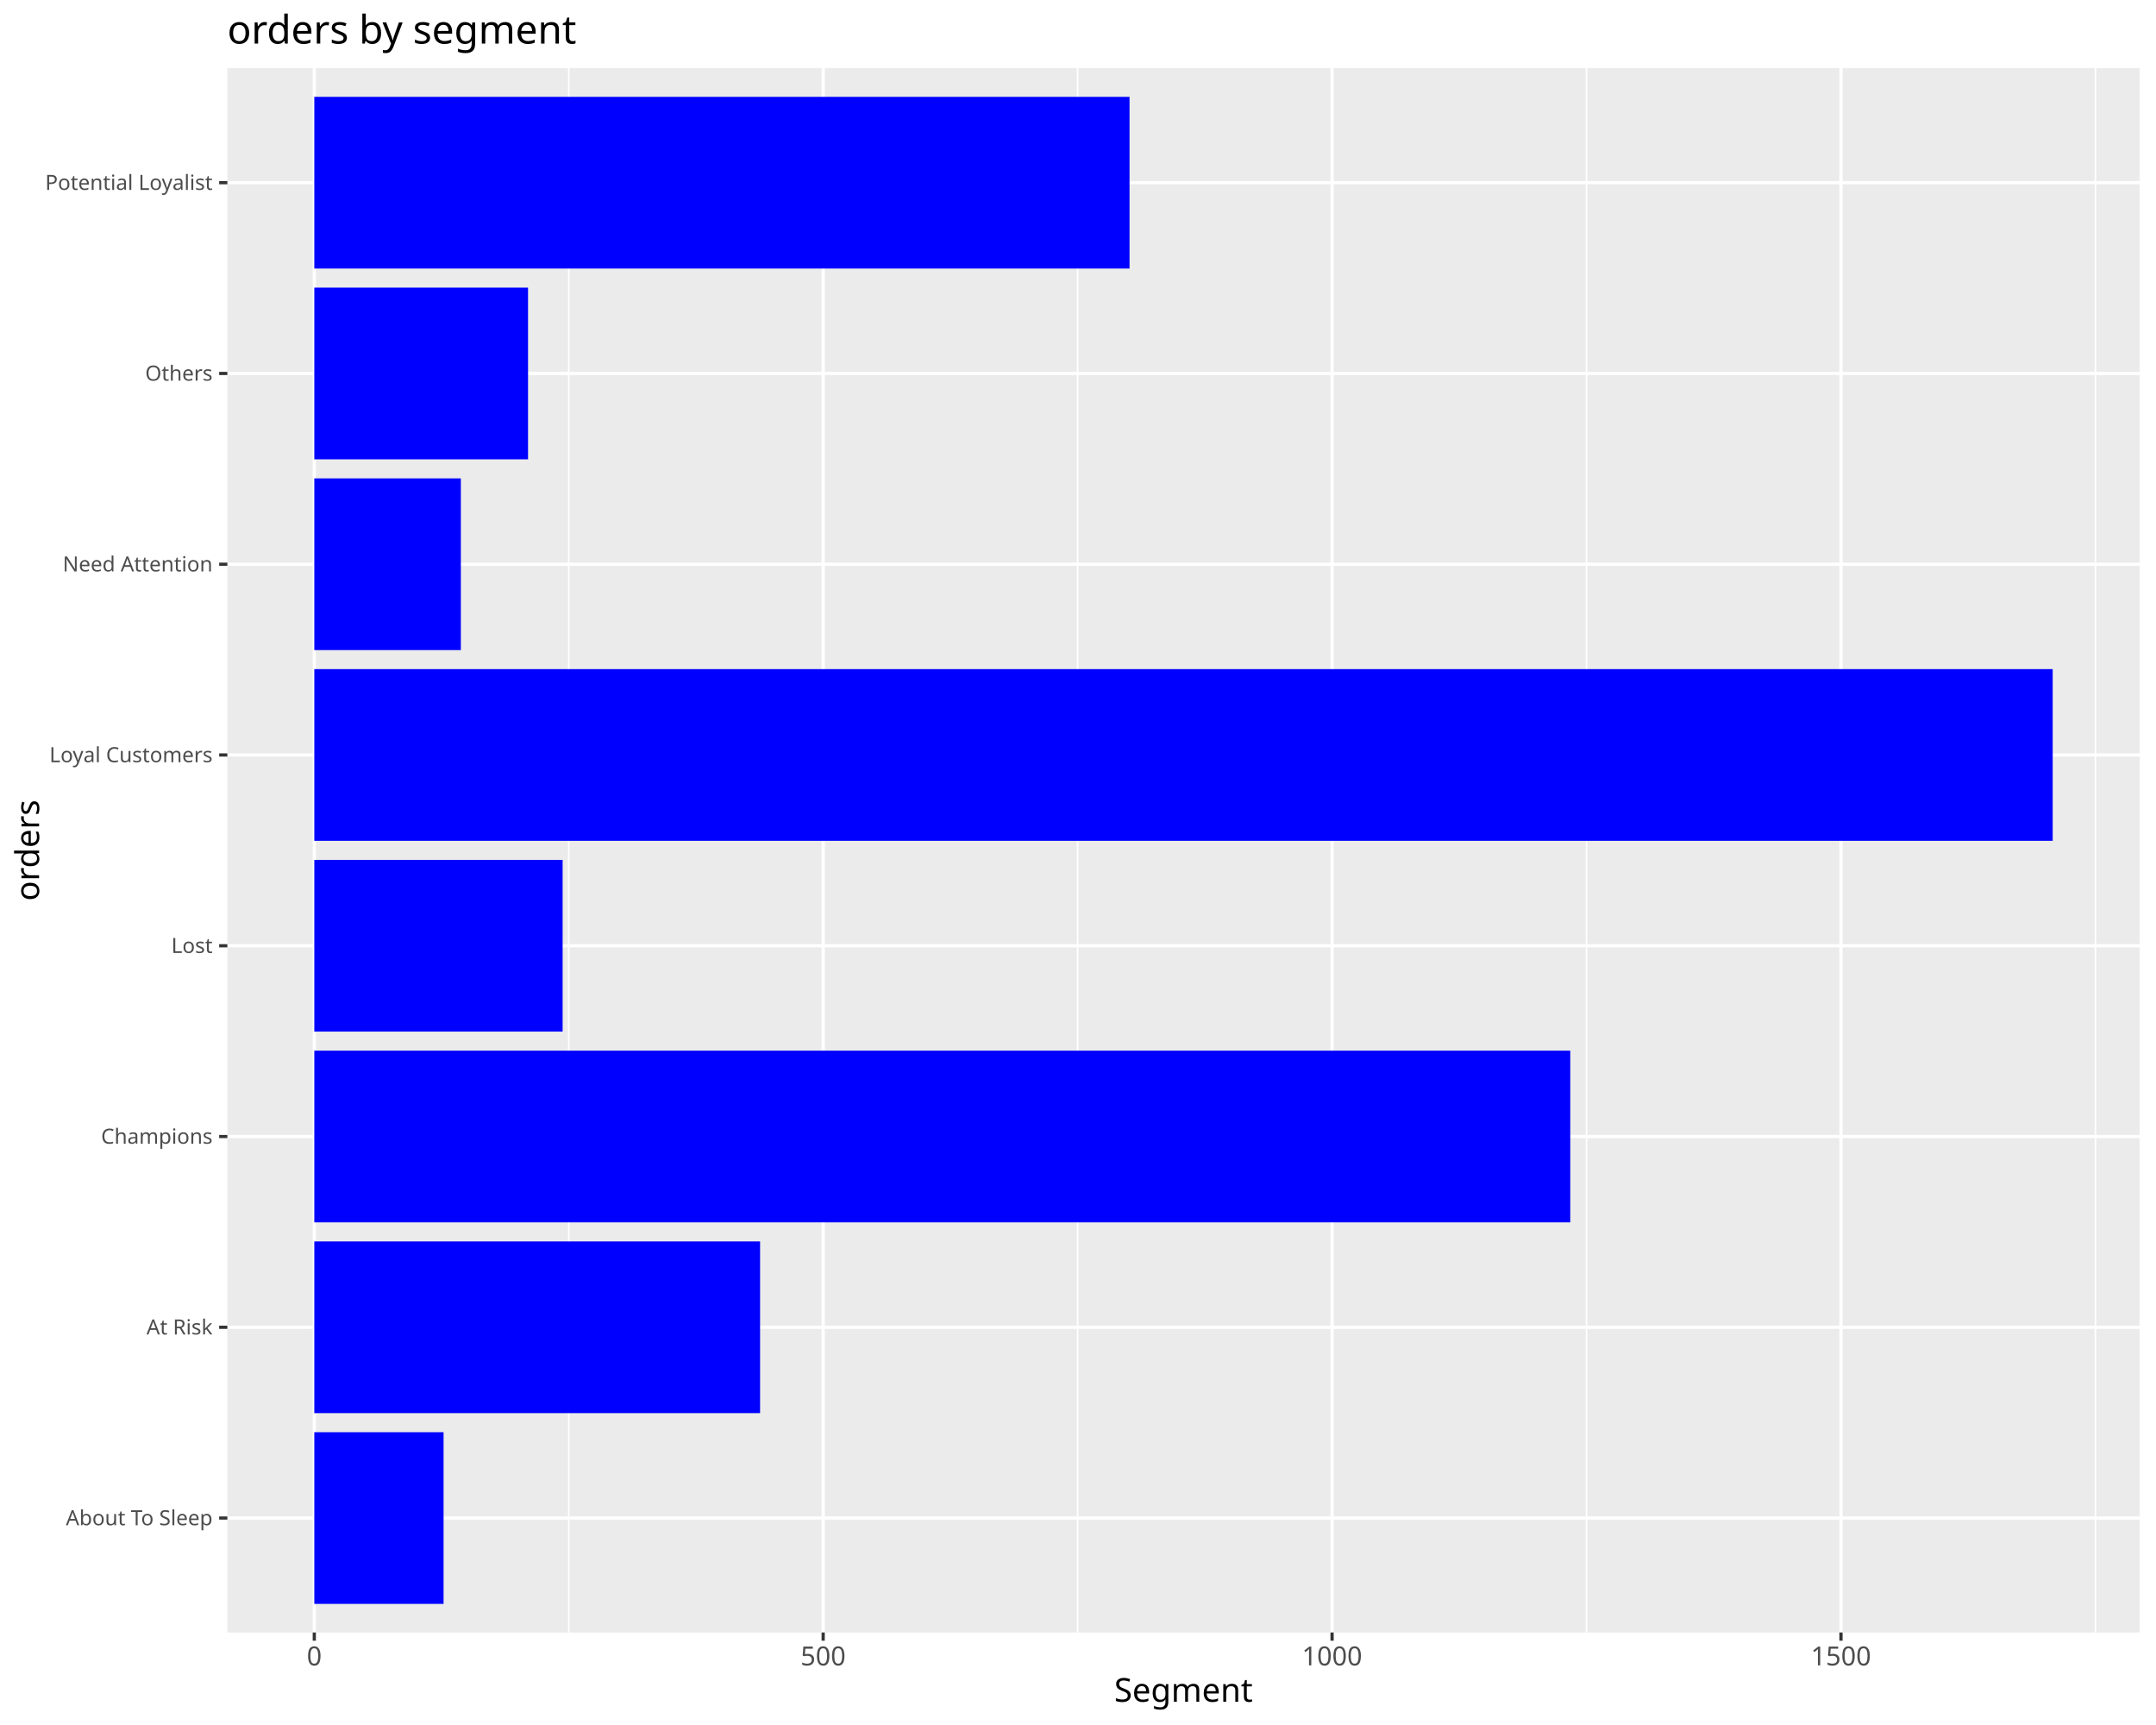
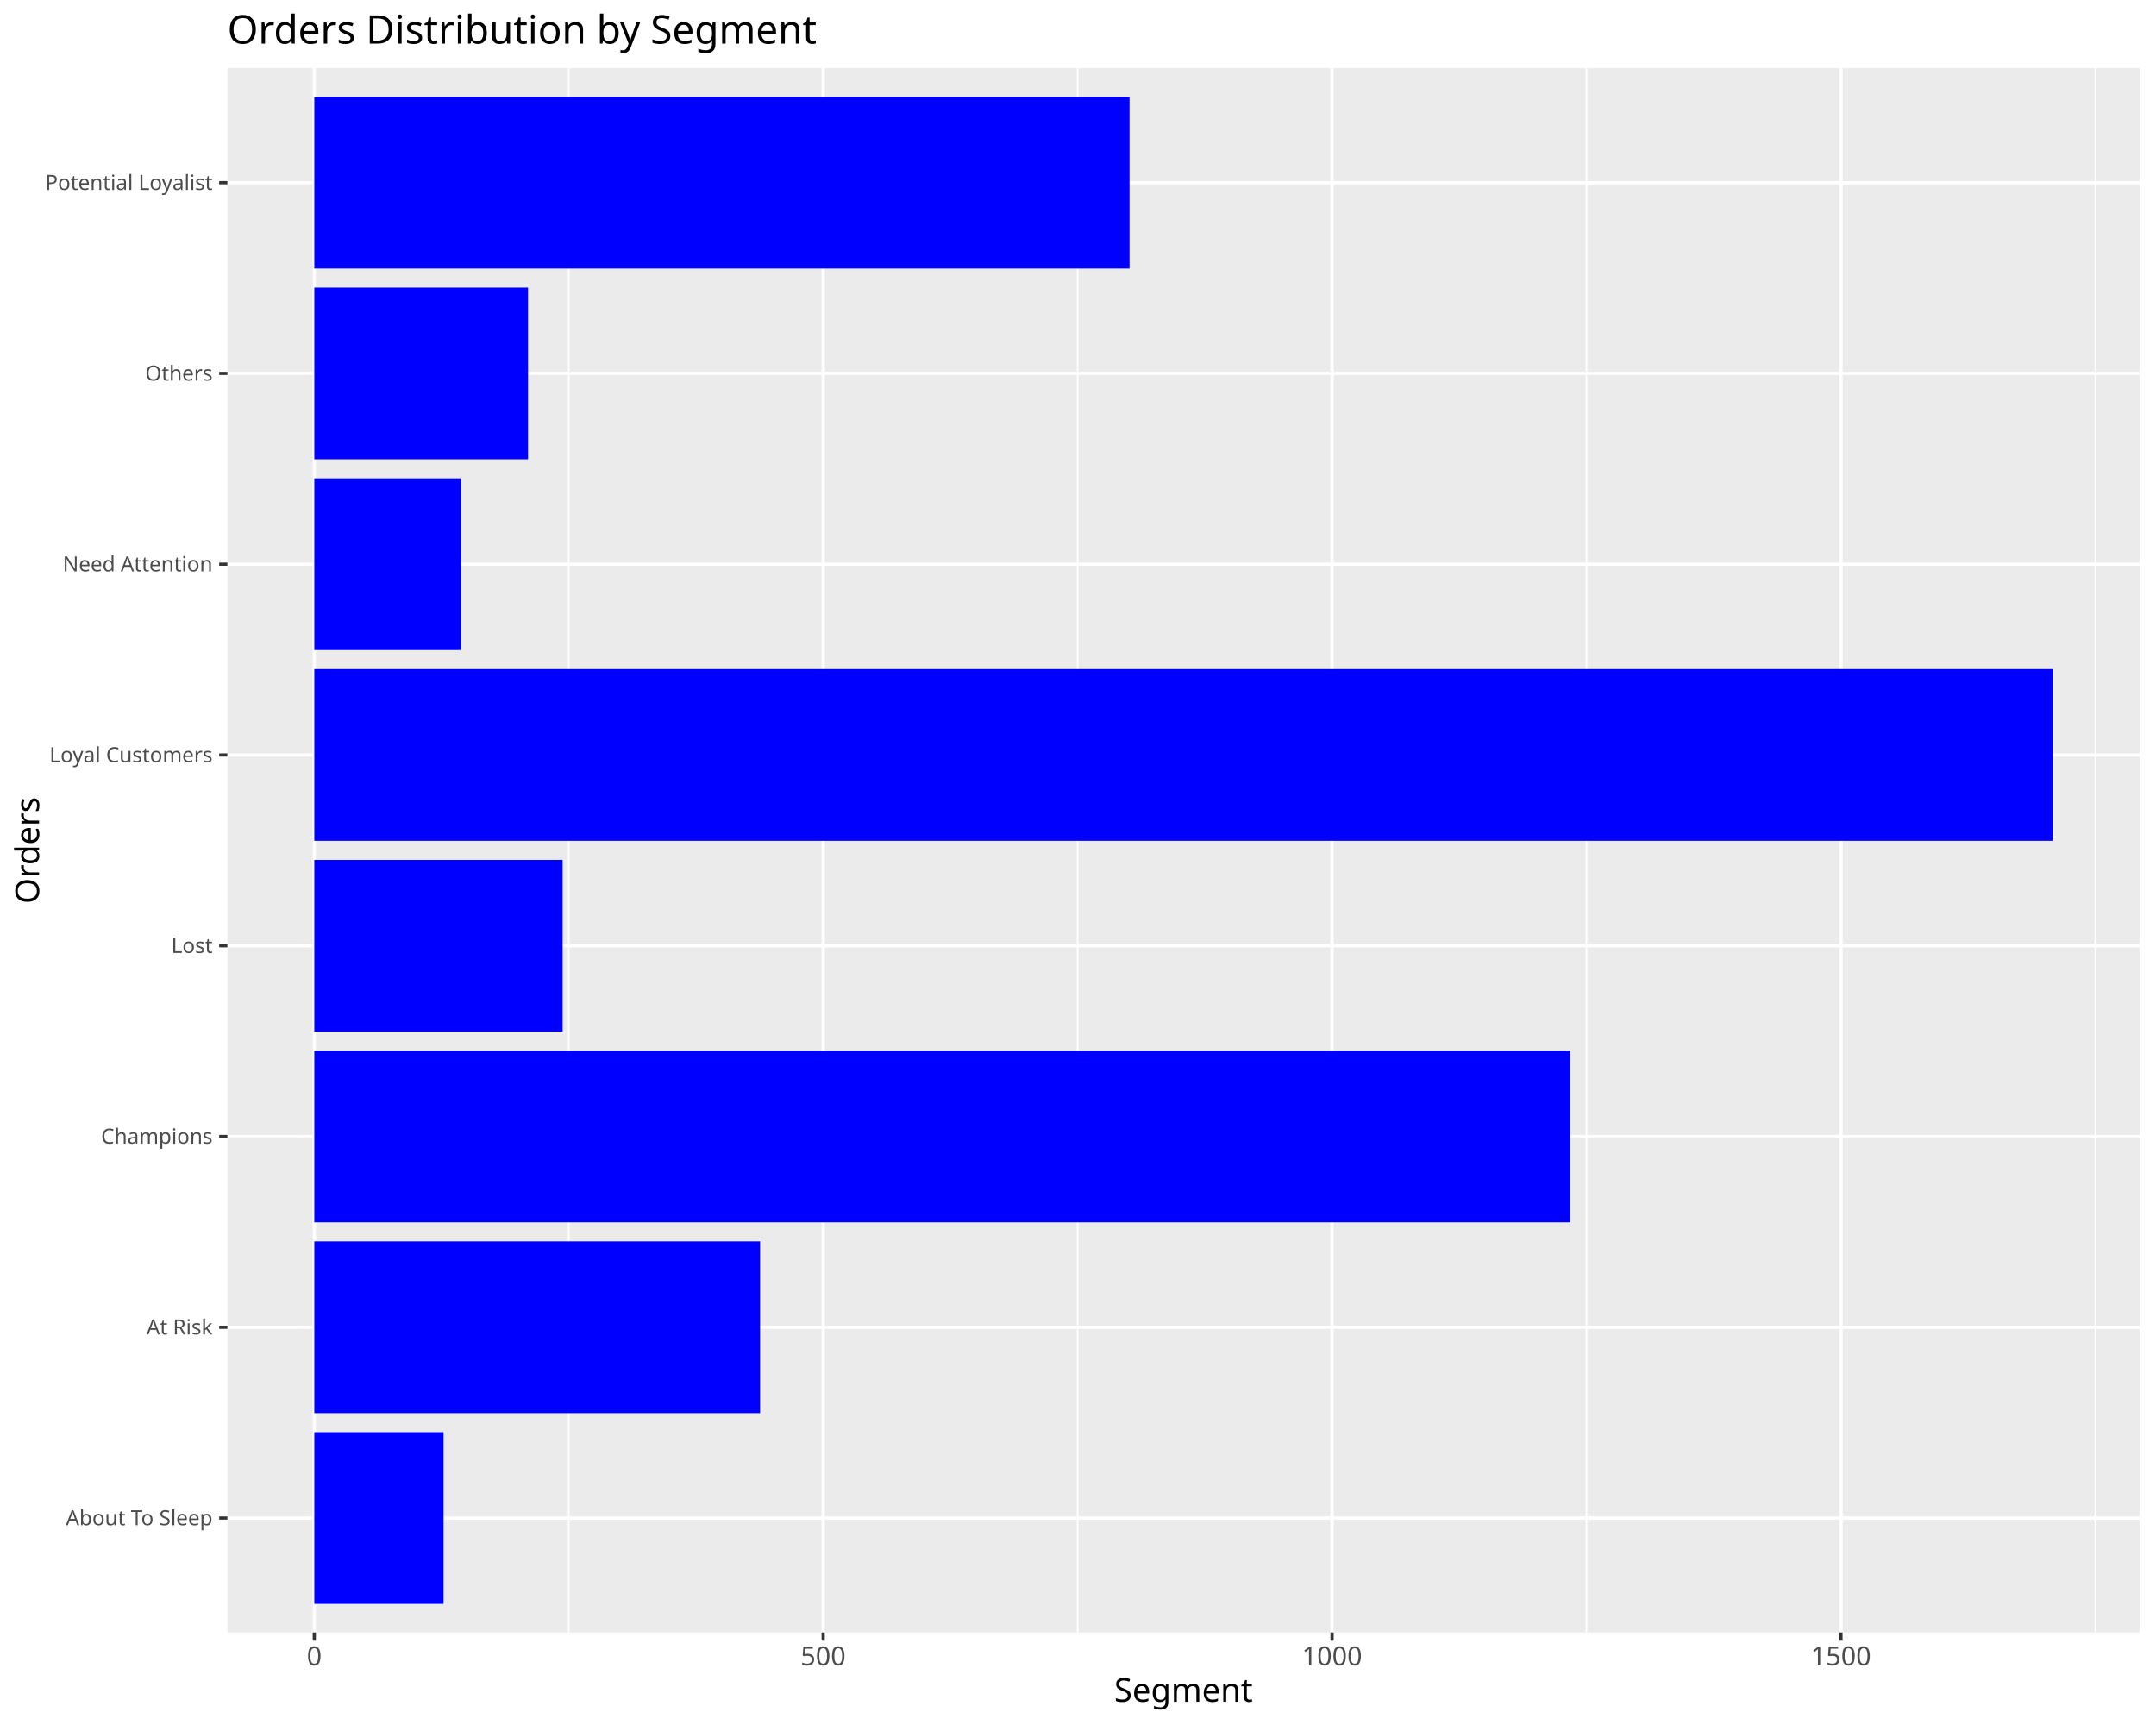
<svg xmlns="http://www.w3.org/2000/svg" class="svglite" data-engine-version="2.0" width="720.00pt" height="576.00pt" viewBox="0 0 720.00 576.00">
  <defs>
    <style type="text/css">
    .svglite line, .svglite polyline, .svglite polygon, .svglite path, .svglite rect, .svglite circle {
      fill: none;
      stroke: #000000;
      stroke-linecap: round;
      stroke-linejoin: round;
      stroke-miterlimit: 10.00;
    }
  </style>
  </defs>
  <rect width="100%" height="100%" style="stroke: none; fill: #FFFFFF;" />
  <defs>
    <clipPath id="cpMC4wMHw3MjAuMDB8MC4wMHw1NzYuMDA=">
      <rect x="0.00" y="0.00" width="720.00" height="576.00" />
    </clipPath>
  </defs>
  <g clip-path="url(#cpMC4wMHw3MjAuMDB8MC4wMHw1NzYuMDA=)">
    <rect x="0.00" y="0.00" width="720.00" height="576.00" style="stroke-width: 1.07; stroke: #FFFFFF; fill: #FFFFFF;" />
  </g>
  <defs>
    <clipPath id="cpNzUuOTN8NzE0LjUyfDIyLjc4fDU0NS4xMQ==">
      <rect x="75.93" y="22.78" width="638.59" height="522.33" />
    </clipPath>
  </defs>
  <g clip-path="url(#cpNzUuOTN8NzE0LjUyfDIyLjc4fDU0NS4xMQ==)">
    <rect x="75.93" y="22.78" width="638.59" height="522.33" style="stroke-width: 1.07; stroke: none; fill: #EBEBEB;" />
    <polyline points="189.93,545.11 189.93,22.78 " style="stroke-width: 0.53; stroke: #FFFFFF; stroke-linecap: butt;" />
    <polyline points="359.88,545.11 359.88,22.78 " style="stroke-width: 0.53; stroke: #FFFFFF; stroke-linecap: butt;" />
    <polyline points="529.82,545.11 529.82,22.78 " style="stroke-width: 0.53; stroke: #FFFFFF; stroke-linecap: butt;" />
    <polyline points="699.77,545.11 699.77,22.78 " style="stroke-width: 0.53; stroke: #FFFFFF; stroke-linecap: butt;" />
    <polyline points="75.93,506.89 714.52,506.89 " style="stroke-width: 1.07; stroke: #FFFFFF; stroke-linecap: butt;" />
    <polyline points="75.93,443.19 714.52,443.19 " style="stroke-width: 1.07; stroke: #FFFFFF; stroke-linecap: butt;" />
    <polyline points="75.93,379.50 714.52,379.50 " style="stroke-width: 1.07; stroke: #FFFFFF; stroke-linecap: butt;" />
    <polyline points="75.93,315.80 714.52,315.80 " style="stroke-width: 1.07; stroke: #FFFFFF; stroke-linecap: butt;" />
    <polyline points="75.93,252.10 714.52,252.10 " style="stroke-width: 1.07; stroke: #FFFFFF; stroke-linecap: butt;" />
    <polyline points="75.93,188.40 714.52,188.40 " style="stroke-width: 1.07; stroke: #FFFFFF; stroke-linecap: butt;" />
    <polyline points="75.93,124.70 714.52,124.70 " style="stroke-width: 1.07; stroke: #FFFFFF; stroke-linecap: butt;" />
    <polyline points="75.93,61.00 714.52,61.00 " style="stroke-width: 1.07; stroke: #FFFFFF; stroke-linecap: butt;" />
    <polyline points="104.96,545.11 104.96,22.78 " style="stroke-width: 1.07; stroke: #FFFFFF; stroke-linecap: butt;" />
    <polyline points="274.90,545.11 274.90,22.78 " style="stroke-width: 1.07; stroke: #FFFFFF; stroke-linecap: butt;" />
    <polyline points="444.85,545.11 444.85,22.78 " style="stroke-width: 1.07; stroke: #FFFFFF; stroke-linecap: butt;" />
    <polyline points="614.80,545.11 614.80,22.78 " style="stroke-width: 1.07; stroke: #FFFFFF; stroke-linecap: butt;" />
    <rect x="104.96" y="223.43" width="580.54" height="57.33" style="stroke-width: 1.07; stroke: none; stroke-linecap: butt; stroke-linejoin: miter; fill: #0000FF;" />
    <rect x="104.96" y="414.53" width="148.87" height="57.33" style="stroke-width: 1.07; stroke: none; stroke-linecap: butt; stroke-linejoin: miter; fill: #0000FF;" />
    <rect x="104.96" y="350.83" width="419.43" height="57.33" style="stroke-width: 1.07; stroke: none; stroke-linecap: butt; stroke-linejoin: miter; fill: #0000FF;" />
    <rect x="104.96" y="159.74" width="48.94" height="57.33" style="stroke-width: 1.07; stroke: none; stroke-linecap: butt; stroke-linejoin: miter; fill: #0000FF;" />
    <rect x="104.96" y="287.13" width="82.93" height="57.33" style="stroke-width: 1.07; stroke: none; stroke-linecap: butt; stroke-linejoin: miter; fill: #0000FF;" />
    <rect x="104.96" y="32.34" width="272.25" height="57.33" style="stroke-width: 1.07; stroke: none; stroke-linecap: butt; stroke-linejoin: miter; fill: #0000FF;" />
    <rect x="104.96" y="478.23" width="43.17" height="57.33" style="stroke-width: 1.07; stroke: none; stroke-linecap: butt; stroke-linejoin: miter; fill: #0000FF;" />
    <rect x="104.96" y="96.04" width="71.38" height="57.33" style="stroke-width: 1.07; stroke: none; stroke-linecap: butt; stroke-linejoin: miter; fill: #0000FF;" />
  </g>
  <g clip-path="url(#cpMC4wMHw3MjAuMDB8MC4wMHw1NzYuMDA=)">
    <text x="71.00" y="509.30" text-anchor="end" style="font-size: 7.00px; fill: #4D4D4D; font-family: sans;" textLength="48.26px" lengthAdjust="spacingAndGlyphs">About To Sleep</text>
    <text x="71.00" y="445.60" text-anchor="end" style="font-size: 7.00px; fill: #4D4D4D; font-family: sans;" textLength="22.18px" lengthAdjust="spacingAndGlyphs">At Risk</text>
    <text x="71.00" y="381.90" text-anchor="end" style="font-size: 7.00px; fill: #4D4D4D; font-family: sans;" textLength="35.41px" lengthAdjust="spacingAndGlyphs">Champions</text>
    <text x="71.00" y="318.21" text-anchor="end" style="font-size: 7.00px; fill: #4D4D4D; font-family: sans;" textLength="13.23px" lengthAdjust="spacingAndGlyphs">Lost</text>
    <text x="71.00" y="254.51" text-anchor="end" style="font-size: 7.00px; fill: #4D4D4D; font-family: sans;" textLength="52.53px" lengthAdjust="spacingAndGlyphs">Loyal Customers</text>
    <text x="71.00" y="190.81" text-anchor="end" style="font-size: 7.00px; fill: #4D4D4D; font-family: sans;" textLength="46.31px" lengthAdjust="spacingAndGlyphs">Need Attention</text>
    <text x="71.00" y="127.11" text-anchor="end" style="font-size: 7.00px; fill: #4D4D4D; font-family: sans;" textLength="21.01px" lengthAdjust="spacingAndGlyphs">Others</text>
    <text x="71.00" y="63.41" text-anchor="end" style="font-size: 7.00px; fill: #4D4D4D; font-family: sans;" textLength="52.92px" lengthAdjust="spacingAndGlyphs">Potential Loyalist</text>
    <polyline points="73.19,506.89 75.93,506.89 " style="stroke-width: 1.07; stroke: #333333; stroke-linecap: butt;" />
    <polyline points="73.19,443.19 75.93,443.19 " style="stroke-width: 1.07; stroke: #333333; stroke-linecap: butt;" />
    <polyline points="73.19,379.50 75.93,379.50 " style="stroke-width: 1.07; stroke: #333333; stroke-linecap: butt;" />
    <polyline points="73.19,315.80 75.93,315.80 " style="stroke-width: 1.07; stroke: #333333; stroke-linecap: butt;" />
    <polyline points="73.19,252.10 75.93,252.10 " style="stroke-width: 1.07; stroke: #333333; stroke-linecap: butt;" />
    <polyline points="73.19,188.40 75.93,188.40 " style="stroke-width: 1.07; stroke: #333333; stroke-linecap: butt;" />
    <polyline points="73.19,124.70 75.93,124.70 " style="stroke-width: 1.07; stroke: #333333; stroke-linecap: butt;" />
    <polyline points="73.19,61.00 75.93,61.00 " style="stroke-width: 1.07; stroke: #333333; stroke-linecap: butt;" />
    <polyline points="104.96,547.85 104.96,545.11 " style="stroke-width: 1.07; stroke: #333333; stroke-linecap: butt;" />
    <polyline points="274.90,547.85 274.90,545.11 " style="stroke-width: 1.07; stroke: #333333; stroke-linecap: butt;" />
    <polyline points="444.85,547.85 444.85,545.11 " style="stroke-width: 1.07; stroke: #333333; stroke-linecap: butt;" />
    <polyline points="614.80,547.85 614.80,545.11 " style="stroke-width: 1.07; stroke: #333333; stroke-linecap: butt;" />
    <text x="104.96" y="556.10" text-anchor="middle" style="font-size: 8.80px; fill: #4D4D4D; font-family: sans;" textLength="4.89px" lengthAdjust="spacingAndGlyphs">0</text>
    <text x="274.90" y="556.10" text-anchor="middle" style="font-size: 8.80px; fill: #4D4D4D; font-family: sans;" textLength="14.68px" lengthAdjust="spacingAndGlyphs">500</text>
    <text x="444.85" y="556.10" text-anchor="middle" style="font-size: 8.80px; fill: #4D4D4D; font-family: sans;" textLength="19.58px" lengthAdjust="spacingAndGlyphs">1000</text>
    <text x="614.80" y="556.10" text-anchor="middle" style="font-size: 8.80px; fill: #4D4D4D; font-family: sans;" textLength="19.58px" lengthAdjust="spacingAndGlyphs">1500</text>
    <text x="395.22" y="568.24" text-anchor="middle" style="font-size: 11.00px; font-family: sans;" textLength="44.04px" lengthAdjust="spacingAndGlyphs">Segment</text>
-     <text transform="translate(13.05,283.95) rotate(-90)" text-anchor="middle" style="font-size: 11.00px; font-family: sans;" textLength="31.18px" lengthAdjust="spacingAndGlyphs">orders</text>
-     <text x="75.93" y="14.56" style="font-size: 13.20px; font-family: sans;" textLength="109.34px" lengthAdjust="spacingAndGlyphs">orders by segment</text>
+     <text transform="translate(13.05,283.95) rotate(-90)" text-anchor="middle" style="font-size: 11.00px; font-family: sans;" textLength="33.63px" lengthAdjust="spacingAndGlyphs">Orders</text>
+     <text x="75.93" y="14.56" style="font-size: 13.20px; font-family: sans;" textLength="187.84px" lengthAdjust="spacingAndGlyphs">Orders  Distribution by Segment</text>
  </g>
</svg>
